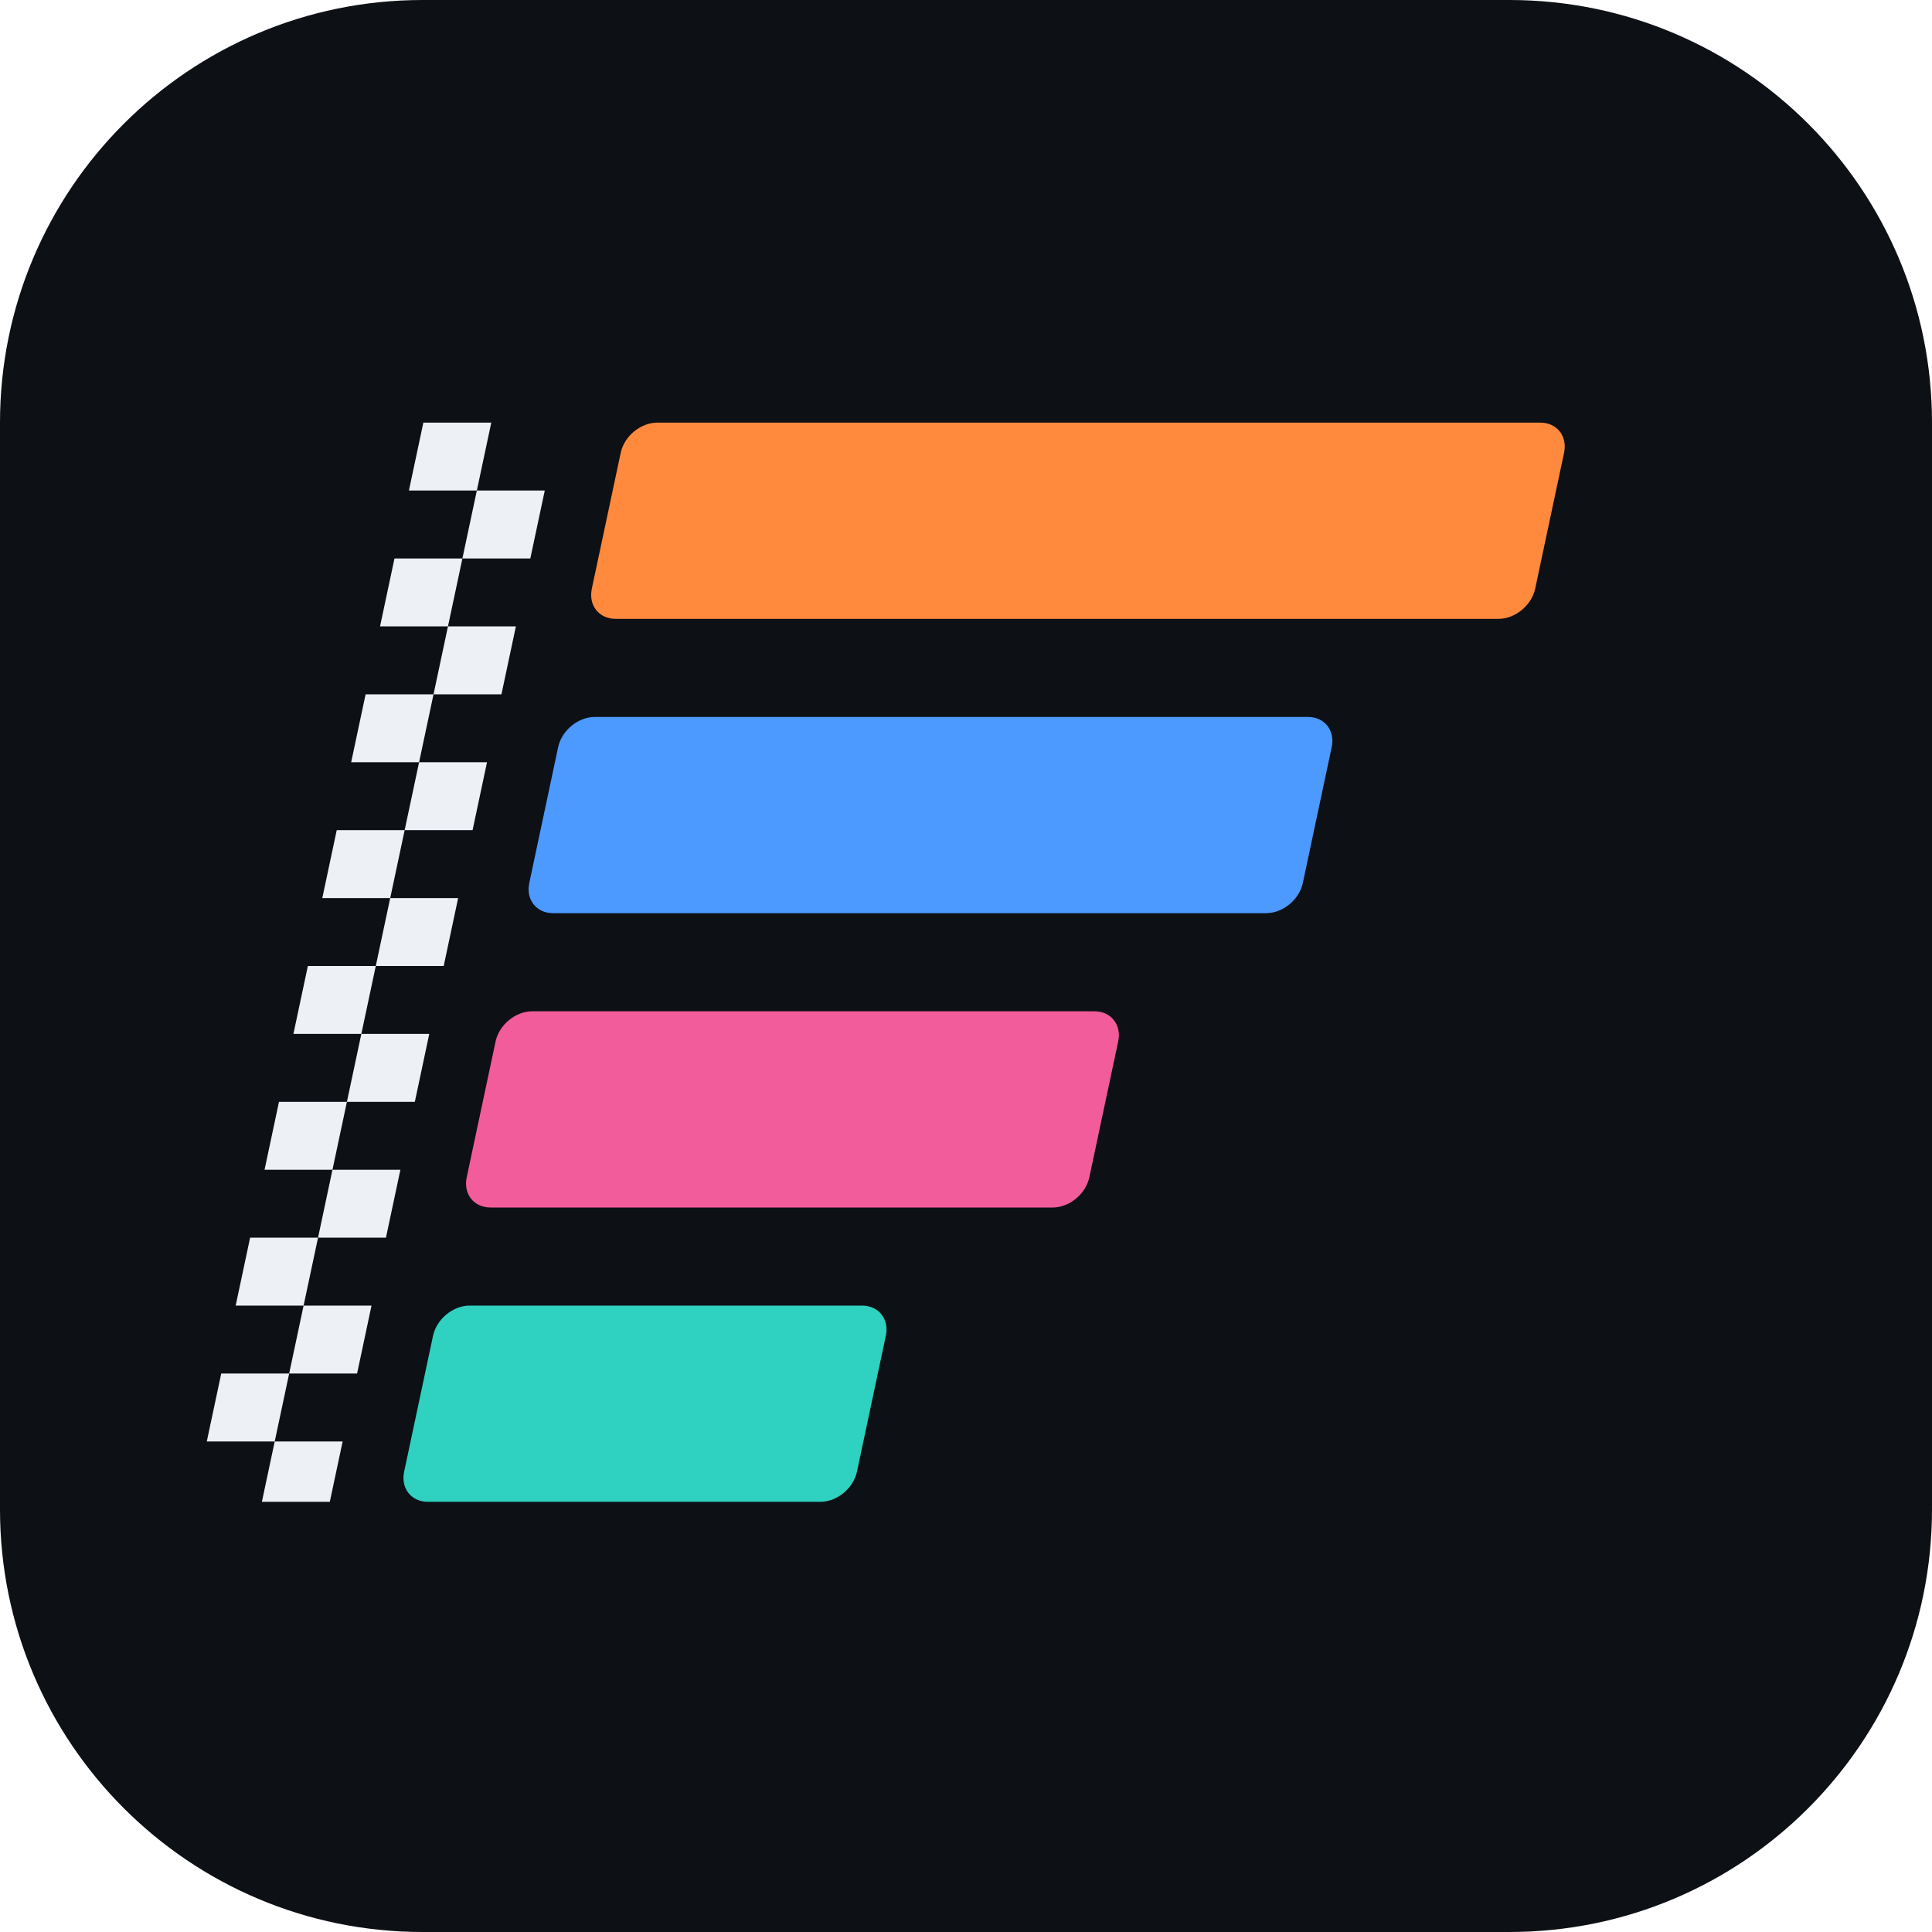
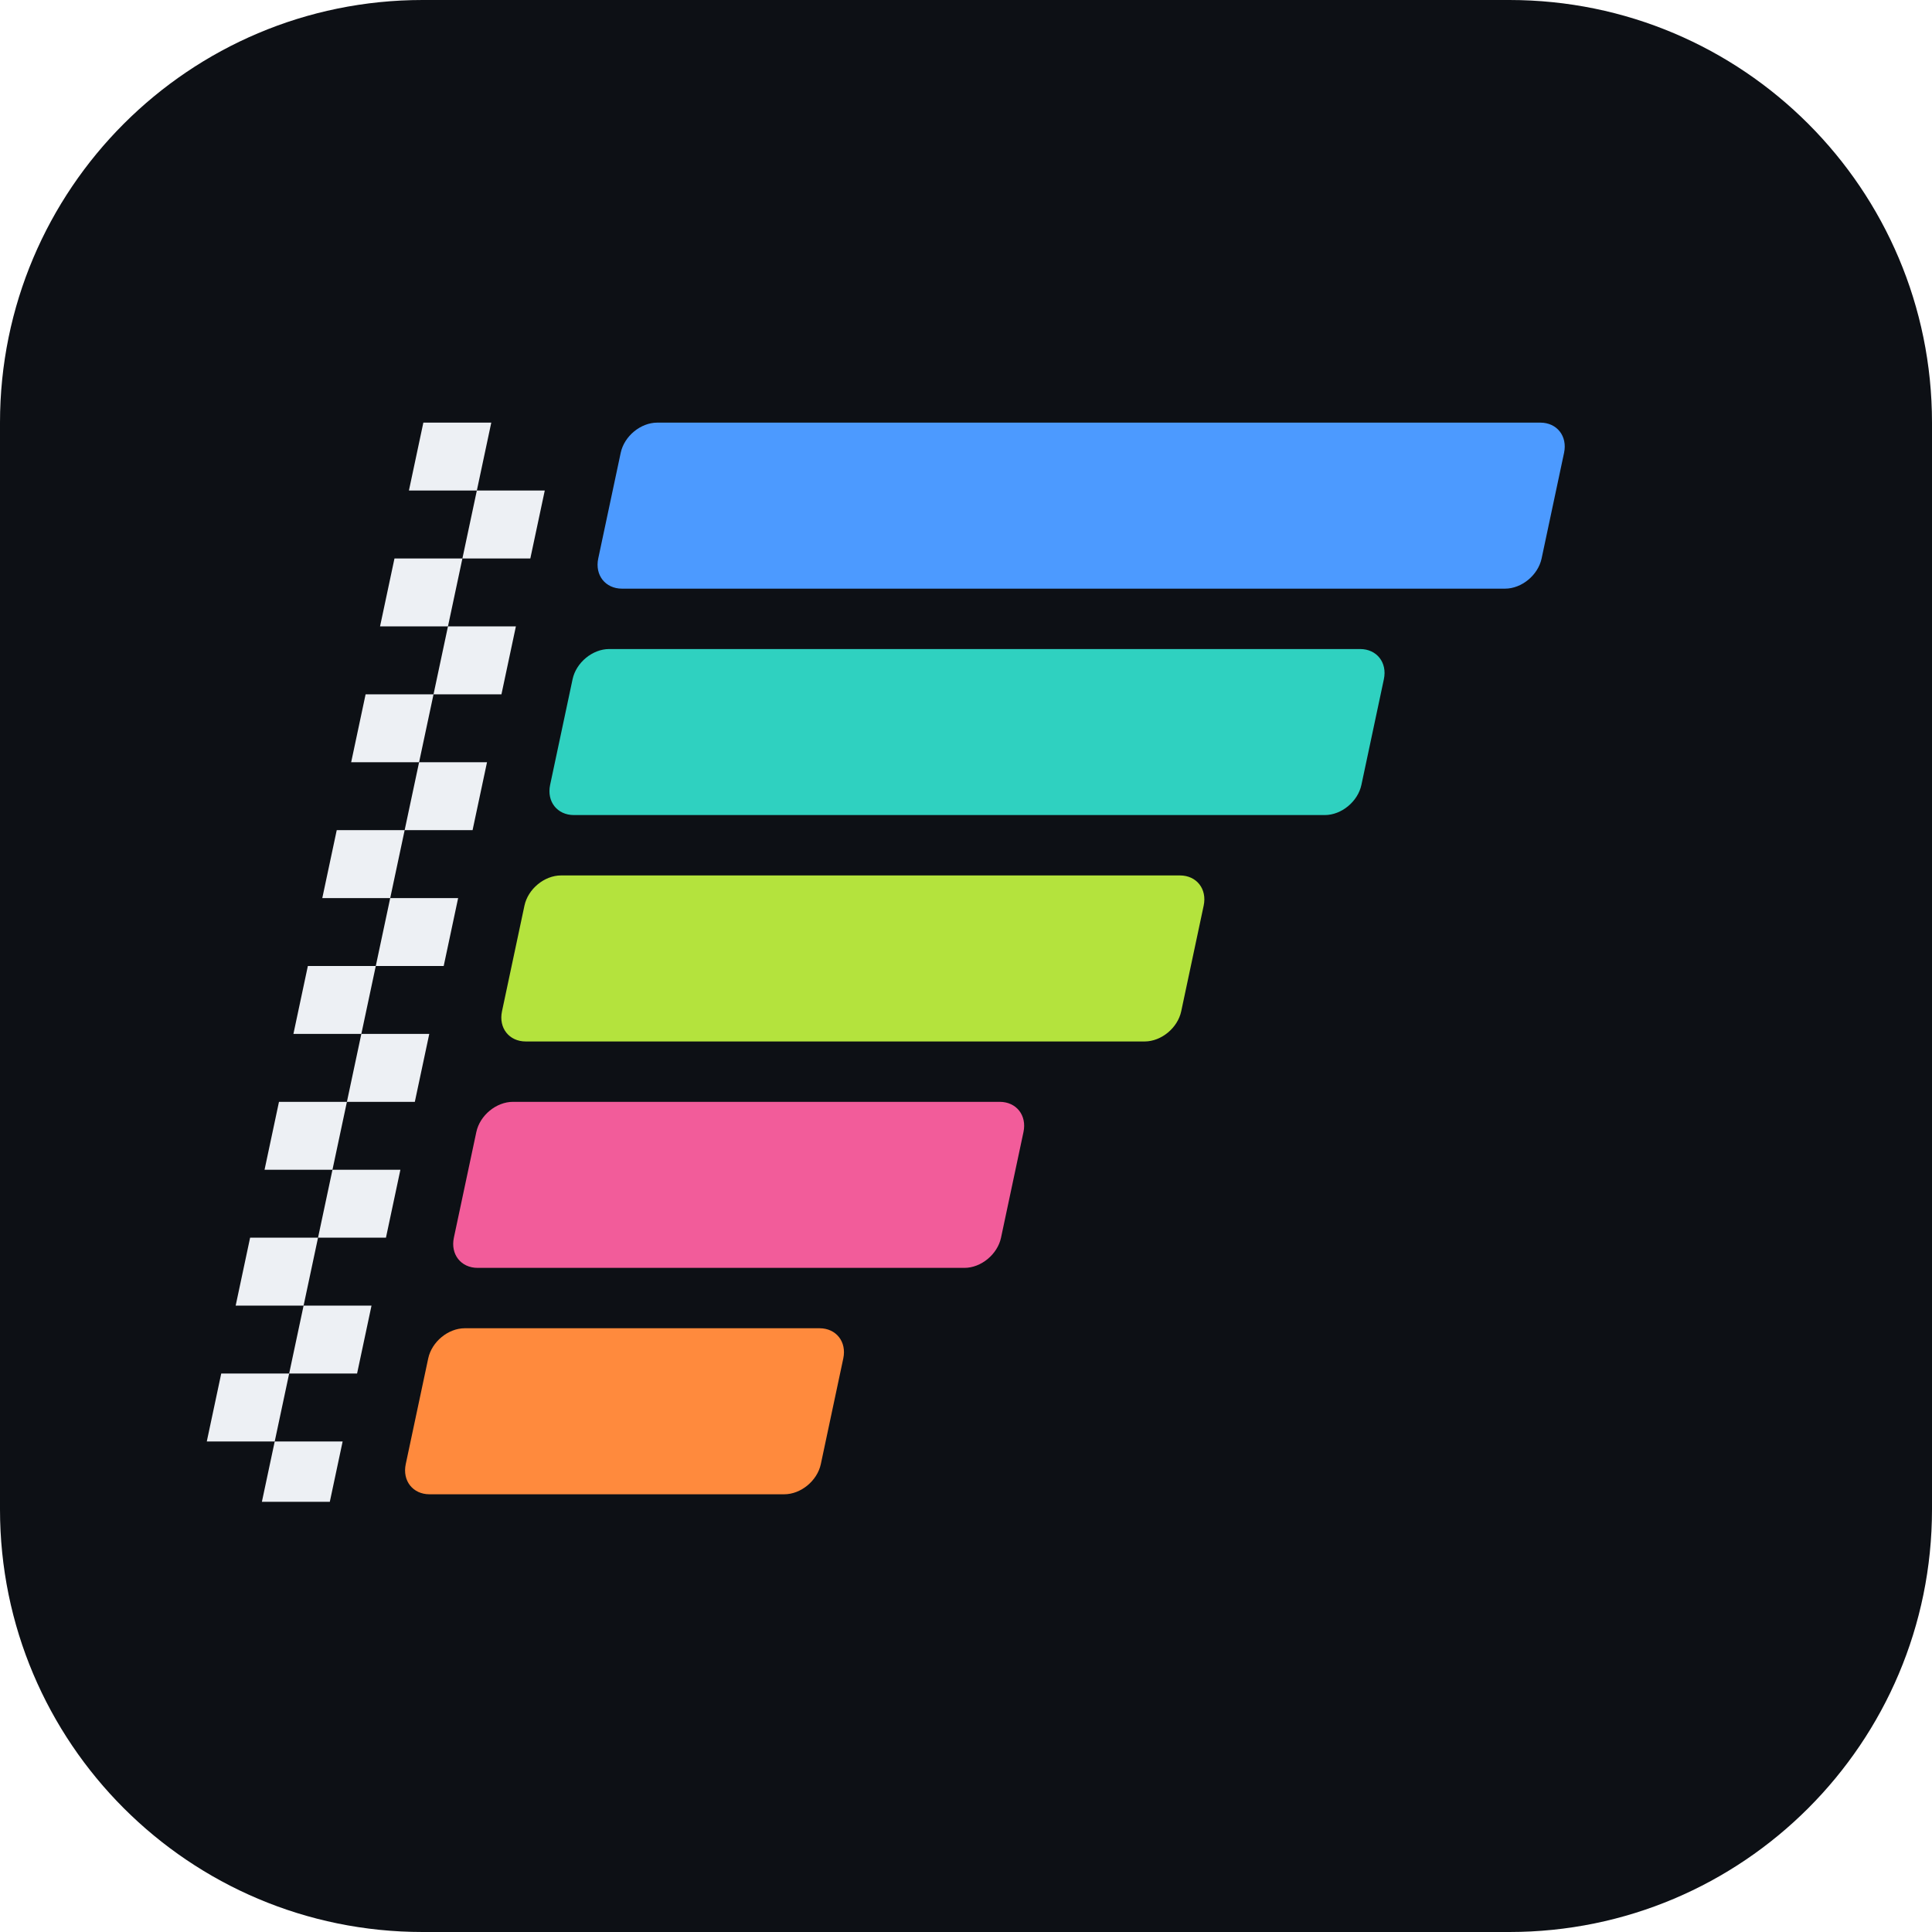
<svg xmlns="http://www.w3.org/2000/svg" viewBox="0 0 512 512">
  <rect width="512" height="512" rx="112" fill="#0D1015" />
  <g transform="translate(40 0) skewX(-12)">
-     <rect x="150" y="112" width="250" height="52" rx="8" fill="#FF8A3D" />
-     <rect x="150" y="190" width="205" height="52" rx="8" fill="#4C9AFF" />
-     <rect x="150" y="268" width="165" height="52" rx="8" fill="#F25C9A" />
-     <rect x="150" y="346" width="120" height="52" rx="8" fill="#2FD1C0" />
+     <rect x="150" y="112" width="250" height="44" rx="8" fill="#4C9AFF" />
+     <rect x="150" y="172" width="215" height="44" rx="8" fill="#2FD1C0" />
+     <rect x="150" y="232" width="180" height="44" rx="8" fill="#B4E33D" />
+     <rect x="150" y="292" width="145" height="44" rx="8" fill="#F25C9A" />
+     <rect x="150" y="352" width="110" height="44" rx="8" fill="#FF8A3D" />
    <g fill="#EDF0F4">
      <rect x="96" y="112" width="18" height="18" />
      <rect x="114" y="130" width="18" height="18" />
      <rect x="96" y="148" width="18" height="18" />
      <rect x="114" y="166" width="18" height="18" />
      <rect x="96" y="184" width="18" height="18" />
      <rect x="114" y="202" width="18" height="18" />
      <rect x="96" y="220" width="18" height="18" />
      <rect x="114" y="238" width="18" height="18" />
      <rect x="96" y="256" width="18" height="18" />
      <rect x="114" y="274" width="18" height="18" />
      <rect x="96" y="292" width="18" height="18" />
      <rect x="114" y="310" width="18" height="18" />
      <rect x="96" y="328" width="18" height="18" />
      <rect x="114" y="346" width="18" height="18" />
      <rect x="96" y="364" width="18" height="18" />
      <rect x="114" y="382" width="18" height="16" />
    </g>
  </g>
</svg>
